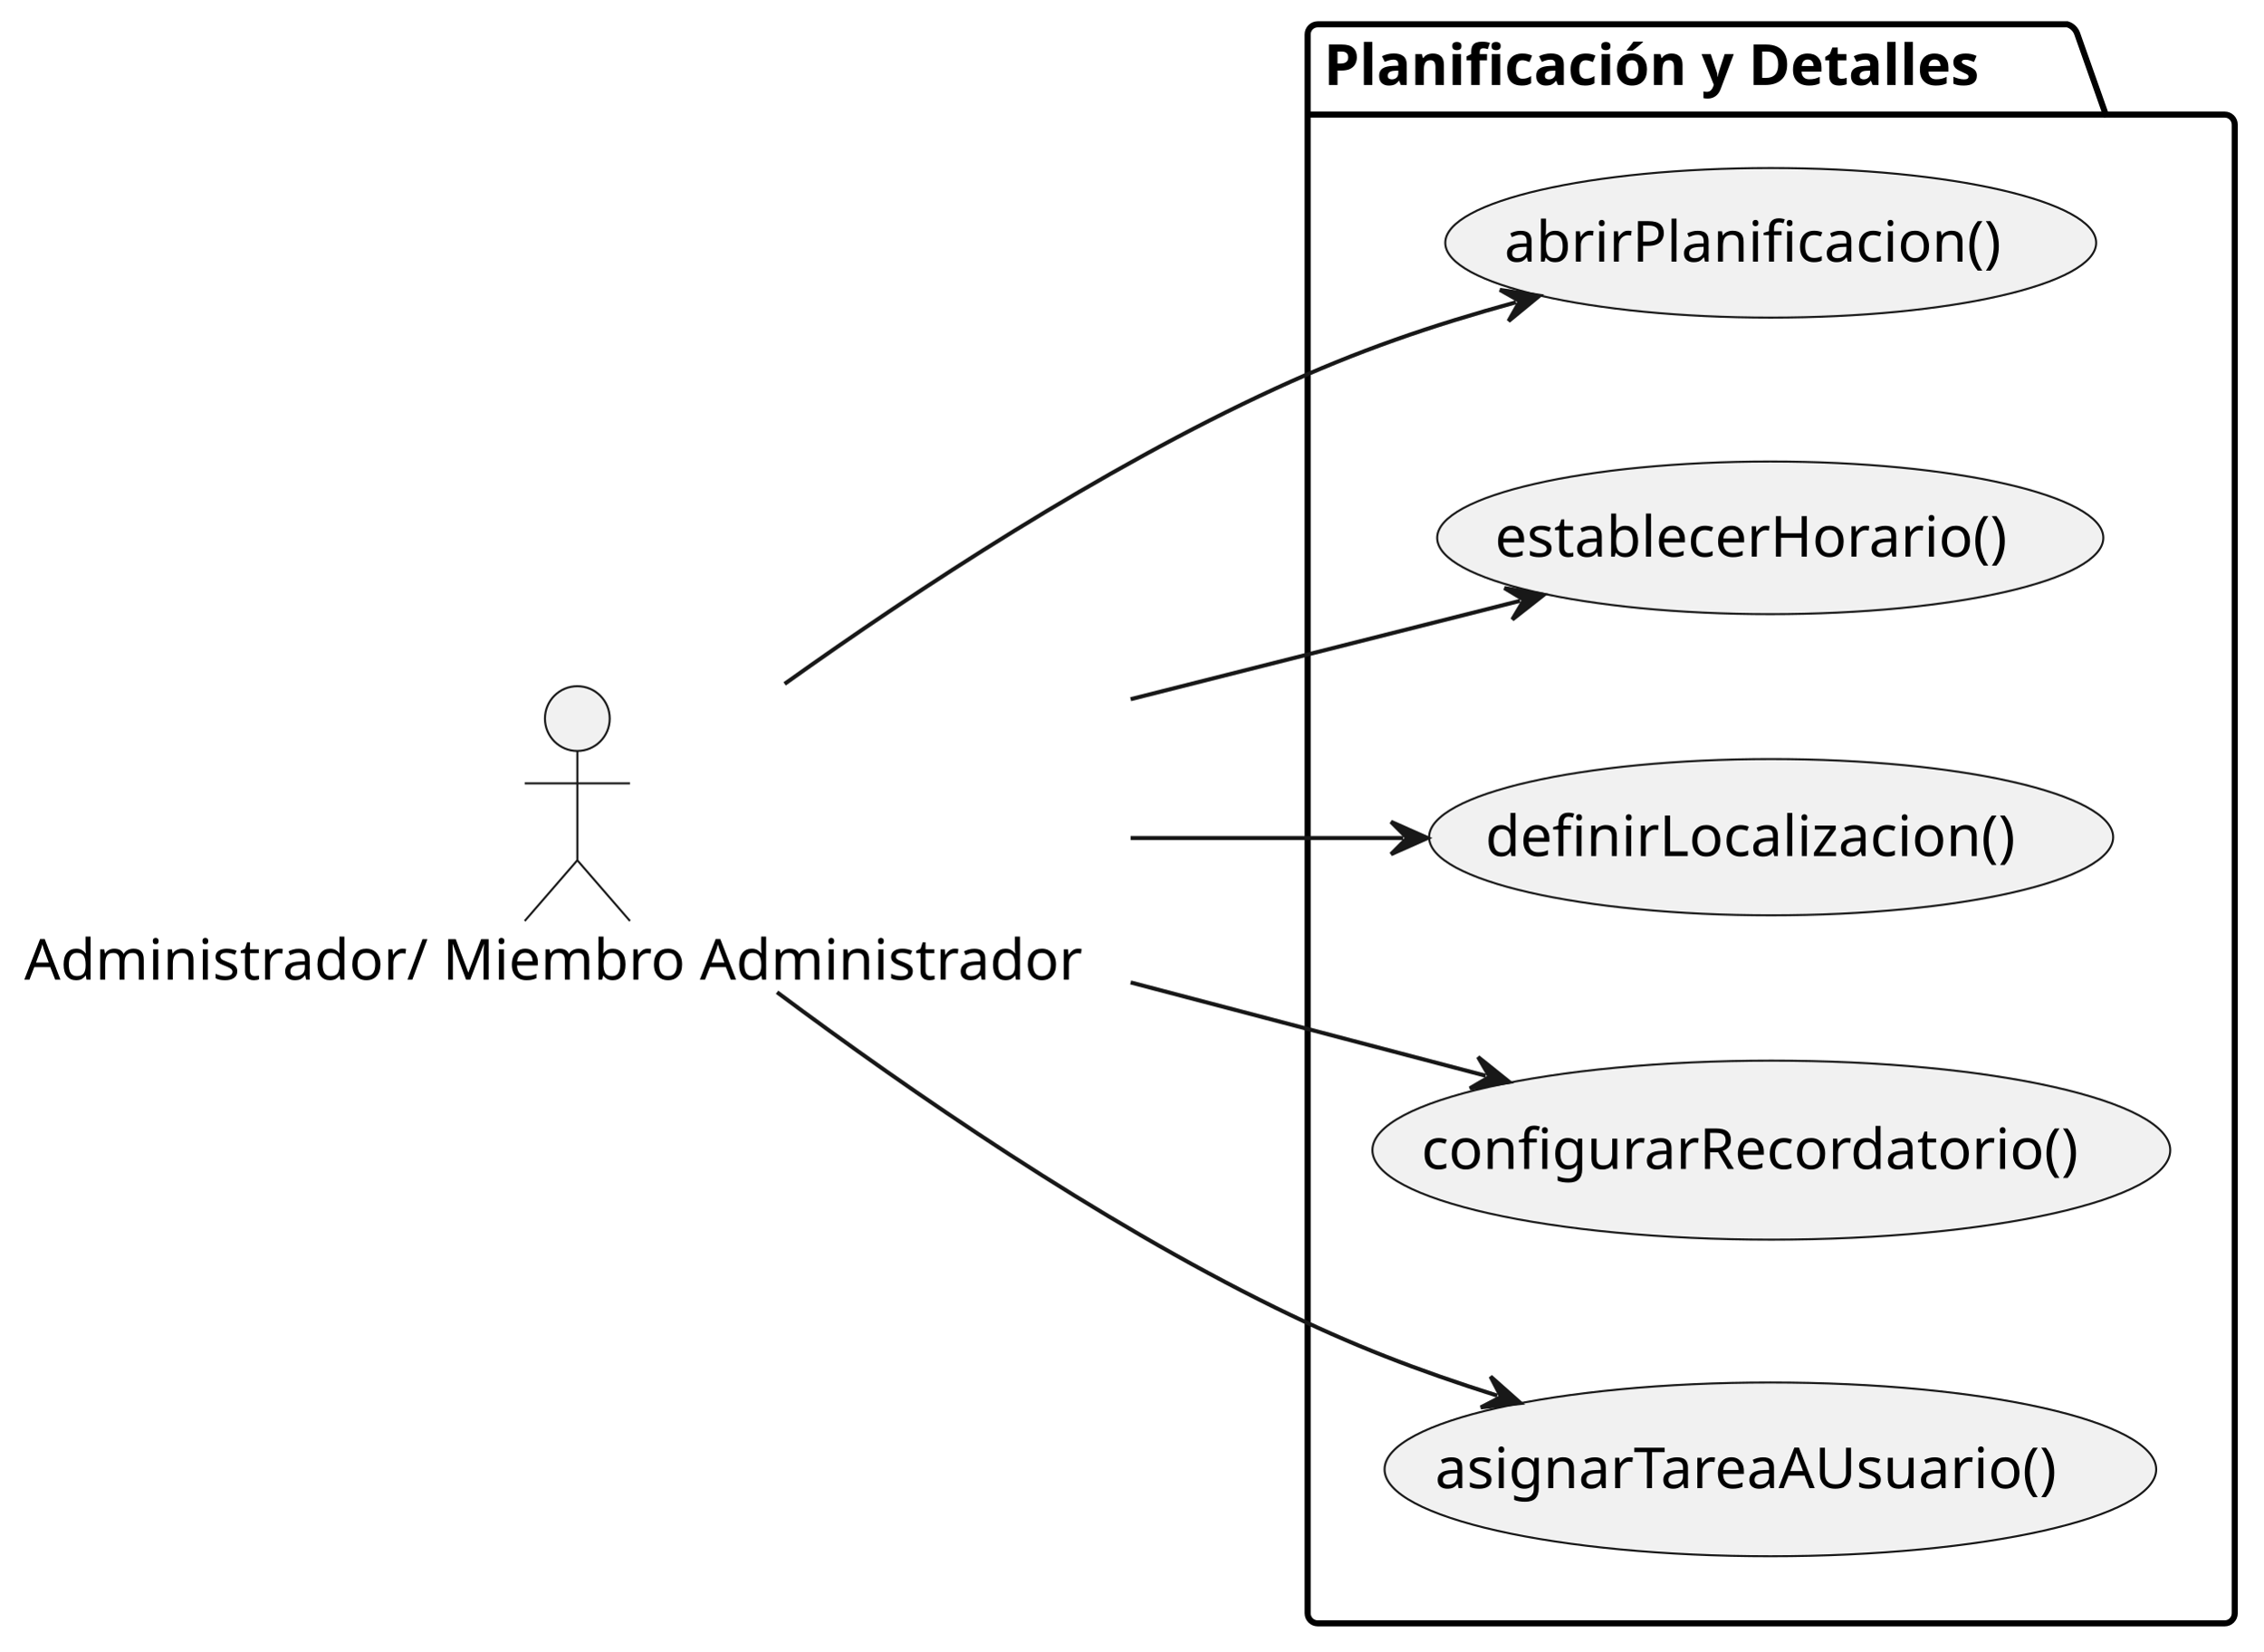
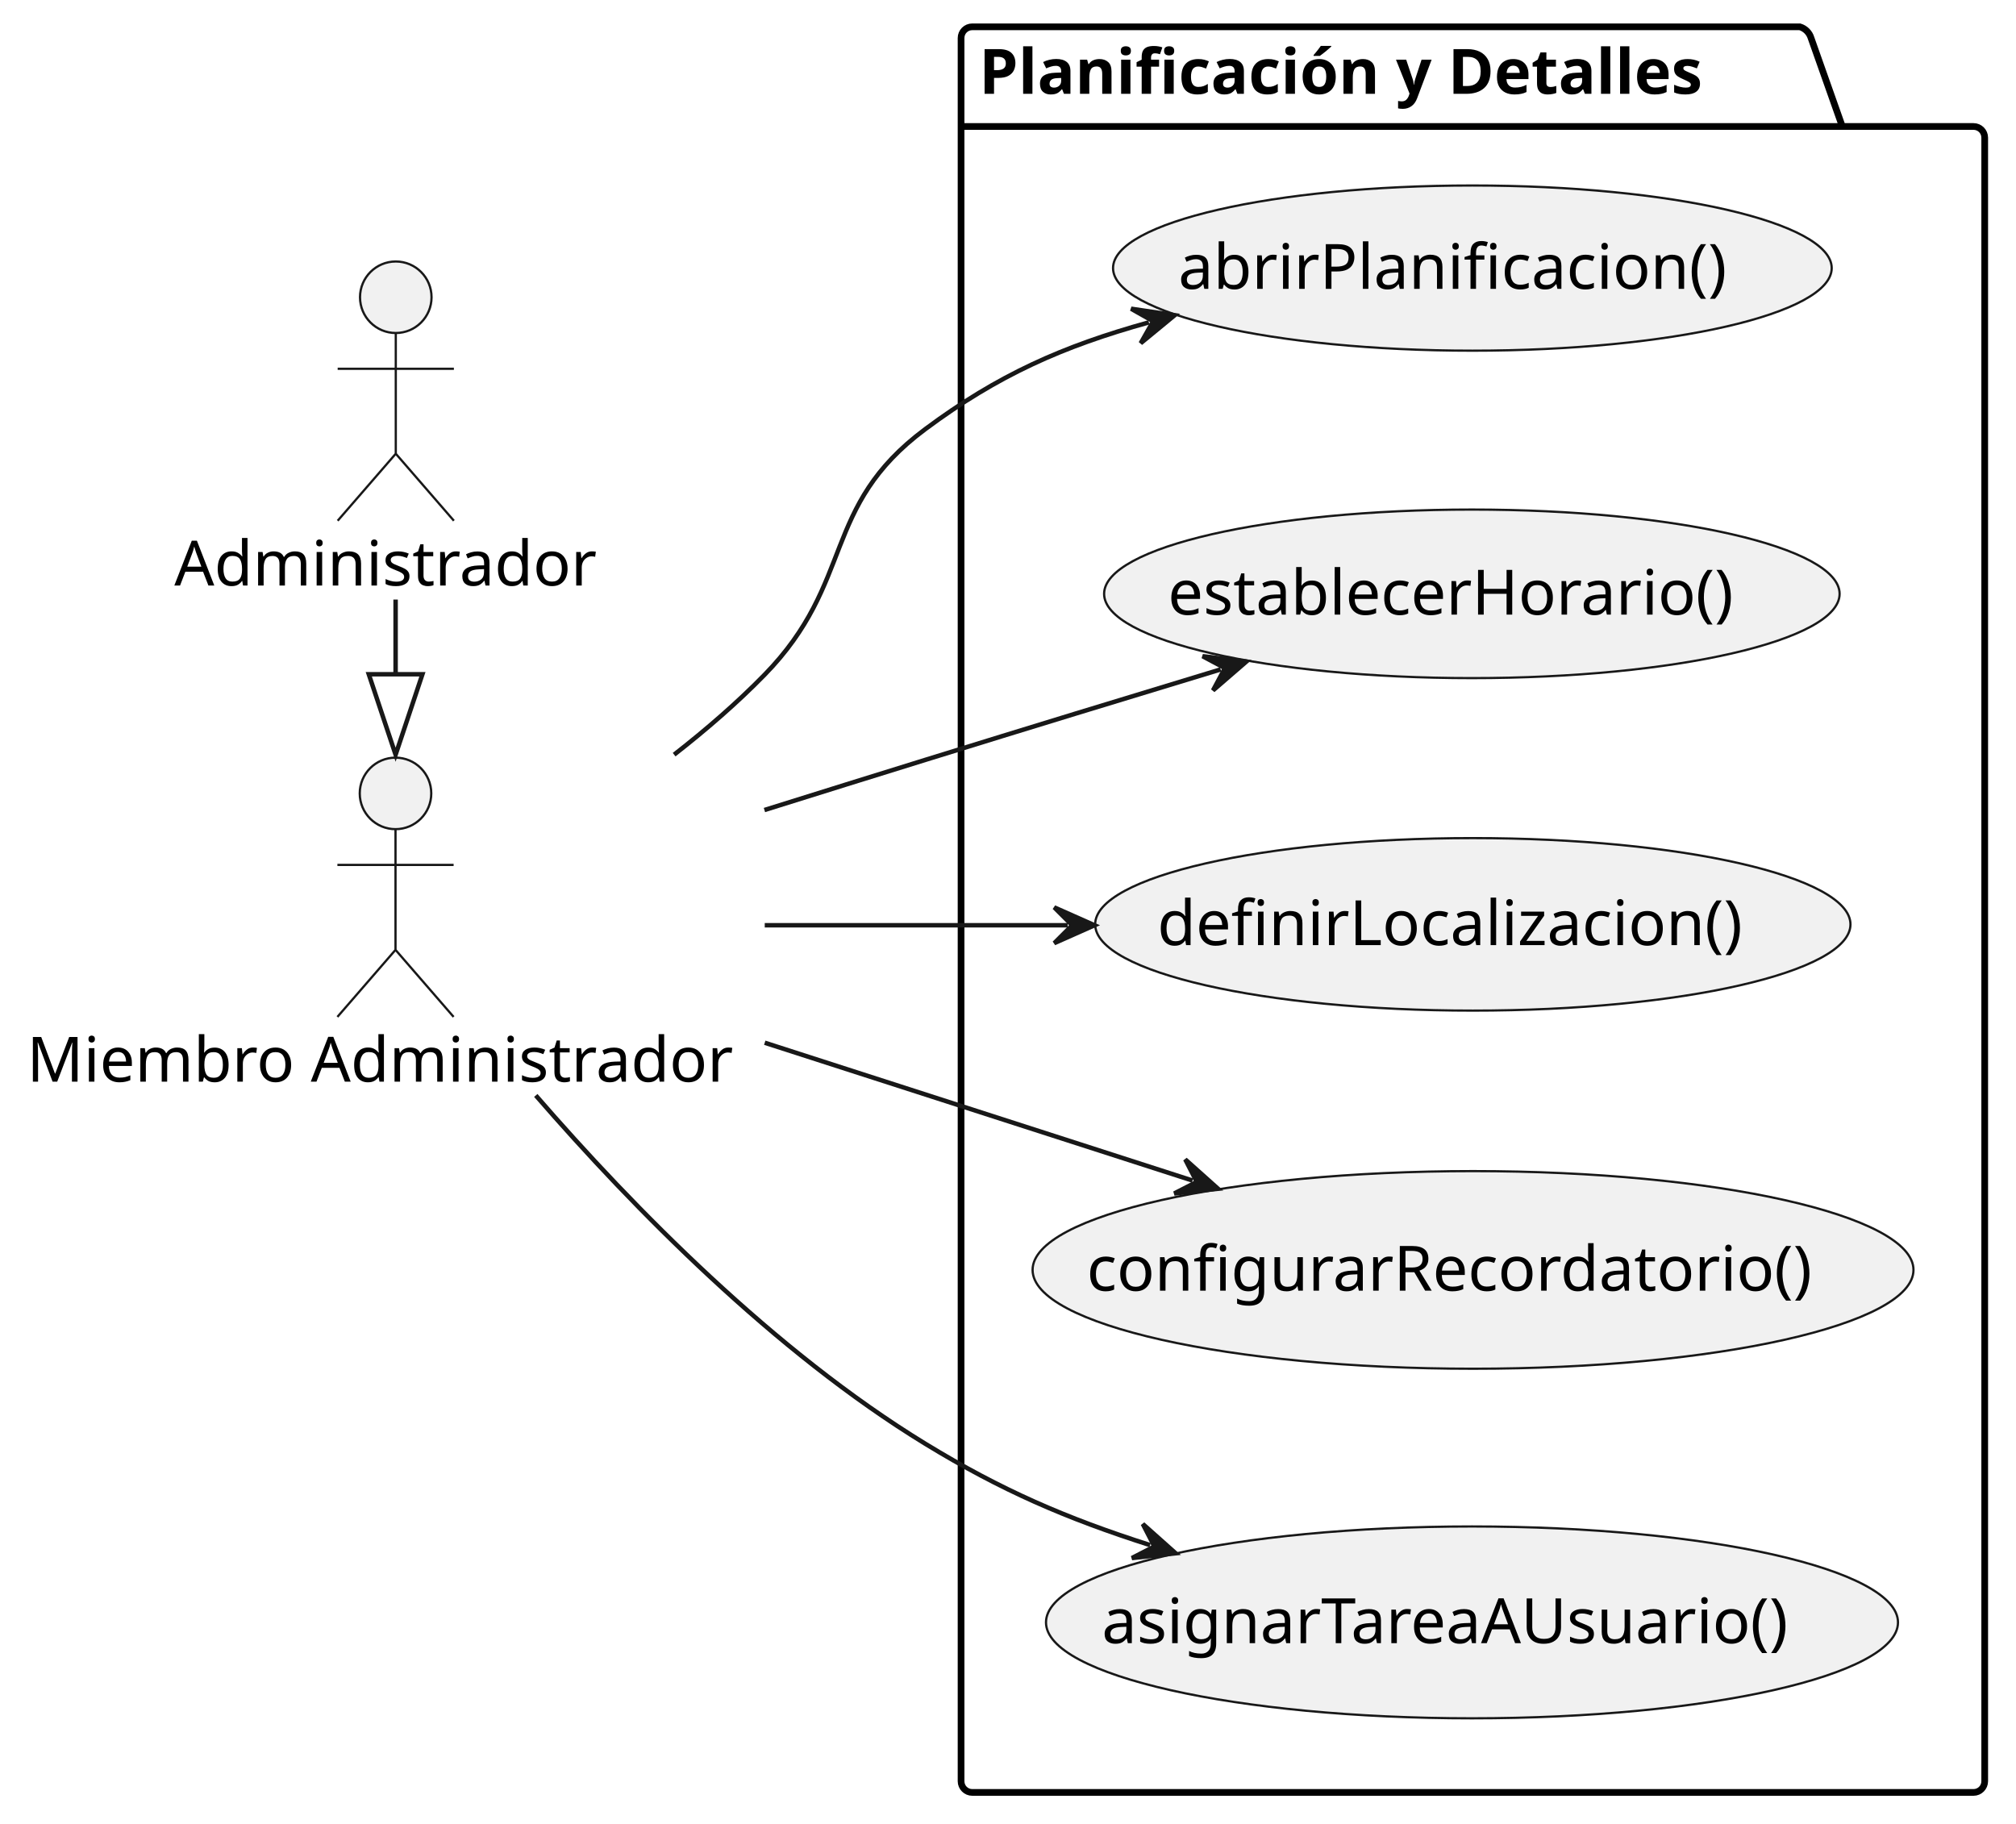
- <svg xmlns="http://www.w3.org/2000/svg" contentStyleType="text/css" data-diagram-type="DESCRIPTION" height="408px" preserveAspectRatio="none" style="width:559px;height:408px;background:#FFFFFF;" version="1.1" viewBox="0 0 559 408" width="559px" zoomAndPan="magnify">
+ <svg xmlns="http://www.w3.org/2000/svg" contentStyleType="text/css" data-diagram-type="DESCRIPTION" height="408px" preserveAspectRatio="none" style="width:451px;height:408px;background:#FFFFFF;" version="1.1" viewBox="0 0 451 408" width="451px" zoomAndPan="magnify">
  <defs />
  <g>
-     <g class="cluster" data-entity="Planificaci.n y Detalles" data-source-line="4" data-uid="ent0003" id="cluster_Planificaci.n y Detalles">
-       <path d="M325.5,6 L510.647,6 A3.75,3.75 0 0 1 513.146,8.5 L520.146,28.297 L549.5,28.297 A2.5,2.5 0 0 1 552,30.797 L552,398.5 A2.5,2.5 0 0 1 549.5,401 L325.5,401 A2.5,2.5 0 0 1 323,398.5 L323,8.5 A2.5,2.5 0 0 1 325.5,6" fill="none" style="stroke:#000000;stroke-width:1.5;" />
-       <line style="stroke:#000000;stroke-width:1.5;" x1="323" x2="520.146" y1="28.297" y2="28.297" />
-       <text fill="#000000" font-family="sans-serif" font-size="14" font-weight="bold" lengthAdjust="spacing" textLength="184.147" x="327" y="20.995">Planificación y Detalles</text>
+     <g class="cluster" data-entity="Planificaci.n y Detalles" data-source-line="8" data-uid="ent0005" id="cluster_Planificaci.n y Detalles">
+       <path d="M217.5,6 L402.647,6 A3.75,3.75 0 0 1 405.147,8.5 L412.147,28.297 L441.5,28.297 A2.5,2.5 0 0 1 444,30.797 L444,398.5 A2.5,2.5 0 0 1 441.5,401 L217.5,401 A2.5,2.5 0 0 1 215,398.5 L215,8.5 A2.5,2.5 0 0 1 217.5,6" fill="none" style="stroke:#000000;stroke-width:1.5;" />
+       <line style="stroke:#000000;stroke-width:1.5;" x1="215" x2="412.147" y1="28.297" y2="28.297" />
+       <text fill="#000000" font-family="sans-serif" font-size="14" font-weight="bold" lengthAdjust="spacing" textLength="184.147" x="219" y="20.995">Planificación y Detalles</text>
    </g>
-     <g class="entity" data-entity="UC_D1" data-source-line="5" data-uid="ent0004" id="entity_UC_D1">
-       <ellipse cx="437.386" cy="59.977" fill="#F1F1F1" rx="80.386" ry="18.477" style="stroke:#181818;stroke-width:0.5;" />
-       <text fill="#000000" font-family="sans-serif" font-size="14" lengthAdjust="spacing" textLength="131.585" x="371.593" y="64.626">abrirPlanificacion()</text>
+     <g class="entity" data-entity="UC_D1" data-source-line="9" data-uid="ent0006" id="entity_UC_D1">
+       <ellipse cx="329.386" cy="59.977" fill="#F1F1F1" rx="80.386" ry="18.477" style="stroke:#181818;stroke-width:0.5;" />
+       <text fill="#000000" font-family="sans-serif" font-size="14" lengthAdjust="spacing" textLength="131.585" x="263.593" y="64.626">abrirPlanificacion()</text>
    </g>
-     <g class="entity" data-entity="UC_D2" data-source-line="6" data-uid="ent0005" id="entity_UC_D2">
-       <ellipse cx="437.269" cy="132.854" fill="#F1F1F1" rx="82.269" ry="18.854" style="stroke:#181818;stroke-width:0.5;" />
-       <text fill="#000000" font-family="sans-serif" font-size="14" lengthAdjust="spacing" textLength="135.994" x="369.272" y="137.502">establecerHorario()</text>
+     <g class="entity" data-entity="UC_D2" data-source-line="10" data-uid="ent0007" id="entity_UC_D2">
+       <ellipse cx="329.269" cy="132.854" fill="#F1F1F1" rx="82.269" ry="18.854" style="stroke:#181818;stroke-width:0.5;" />
+       <text fill="#000000" font-family="sans-serif" font-size="14" lengthAdjust="spacing" textLength="135.994" x="261.272" y="137.502">establecerHorario()</text>
    </g>
-     <g class="entity" data-entity="UC_D3" data-source-line="7" data-uid="ent0006" id="entity_UC_D3">
-       <ellipse cx="437.484" cy="206.797" fill="#F1F1F1" rx="84.484" ry="19.297" style="stroke:#181818;stroke-width:0.5;" />
-       <text fill="#000000" font-family="sans-serif" font-size="14" lengthAdjust="spacing" textLength="141.135" x="366.917" y="211.445">definirLocalizacion()</text>
+     <g class="entity" data-entity="UC_D3" data-source-line="11" data-uid="ent0008" id="entity_UC_D3">
+       <ellipse cx="329.484" cy="206.797" fill="#F1F1F1" rx="84.484" ry="19.297" style="stroke:#181818;stroke-width:0.5;" />
+       <text fill="#000000" font-family="sans-serif" font-size="14" lengthAdjust="spacing" textLength="141.135" x="258.917" y="211.445">definirLocalizacion()</text>
    </g>
-     <g class="entity" data-entity="UC_D4" data-source-line="8" data-uid="ent0007" id="entity_UC_D4">
-       <ellipse cx="437.533" cy="284.107" fill="#F1F1F1" rx="98.533" ry="22.107" style="stroke:#181818;stroke-width:0.5;" />
-       <text fill="#000000" font-family="sans-serif" font-size="14" lengthAdjust="spacing" textLength="172.819" x="351.123" y="288.755">configurarRecordatorio()</text>
+     <g class="entity" data-entity="UC_D4" data-source-line="12" data-uid="ent0009" id="entity_UC_D4">
+       <ellipse cx="329.533" cy="284.107" fill="#F1F1F1" rx="98.533" ry="22.107" style="stroke:#181818;stroke-width:0.5;" />
+       <text fill="#000000" font-family="sans-serif" font-size="14" lengthAdjust="spacing" textLength="172.819" x="243.123" y="288.755">configurarRecordatorio()</text>
    </g>
-     <g class="entity" data-entity="UC_D5" data-source-line="9" data-uid="ent0008" id="entity_UC_D5">
-       <ellipse cx="437.3" cy="362.96" fill="#F1F1F1" rx="95.3" ry="21.46" style="stroke:#181818;stroke-width:0.5;" />
-       <text fill="#000000" font-family="sans-serif" font-size="14" lengthAdjust="spacing" textLength="165.642" x="354.479" y="367.608">asignarTareaAUsuario()</text>
+     <g class="entity" data-entity="UC_D5" data-source-line="13" data-uid="ent0010" id="entity_UC_D5">
+       <ellipse cx="329.3" cy="362.96" fill="#F1F1F1" rx="95.3" ry="21.46" style="stroke:#181818;stroke-width:0.5;" />
+       <text fill="#000000" font-family="sans-serif" font-size="14" lengthAdjust="spacing" textLength="165.642" x="246.479" y="367.608">asignarTareaAUsuario()</text>
    </g>
-     <g class="entity" data-entity="Admin" data-source-line="2" data-uid="ent0002" id="entity_Admin">
-       <ellipse cx="142.602" cy="177.5" fill="#F1F1F1" rx="8" ry="8" style="stroke:#181818;stroke-width:0.5;" />
-       <path d="M142.602,185.5 L142.602,212.5 M129.602,193.5 L155.602,193.5 M142.602,212.5 L129.602,227.5 M142.602,212.5 L155.602,227.5" fill="none" style="stroke:#181818;stroke-width:0.5;" />
-       <text fill="#000000" font-family="sans-serif" font-size="14" lengthAdjust="spacing" textLength="273.205" x="6" y="241.995">Administrador/ Miembro Administrador</text>
+     <g class="entity" data-entity="Admin" data-source-line="3" data-uid="ent0002" id="entity_Admin">
+       <ellipse cx="88.54" cy="66.5" fill="#F1F1F1" rx="8" ry="8" style="stroke:#181818;stroke-width:0.5;" />
+       <path d="M88.54,74.5 L88.54,101.5 M75.54,82.5 L101.54,82.5 M88.54,101.5 L75.54,116.5 M88.54,101.5 L101.54,116.5" fill="none" style="stroke:#181818;stroke-width:0.5;" />
+       <text fill="#000000" font-family="sans-serif" font-size="14" lengthAdjust="spacing" textLength="99.08" x="39" y="130.995">Administrador</text>
    </g>
-     <g class="link" data-entity-1="Admin" data-entity-2="UC_D1" data-source-line="12" data-uid="lnk9" id="link_Admin_UC_D1">
-       <path d="M193.81,168.93 C226.86,145.35 271.83,115.87 315,96 C335.59,86.53 353.486,80.447 374.456,74.657" fill="none" id="Admin-to-UC_D1" style="stroke:#181818;stroke-width:1;" />
-       <polygon fill="#181818" points="380.24,73.06,370.5,71.6,375.42,74.391,372.629,79.311,380.24,73.06" style="stroke:#181818;stroke-width:1;" />
+     <g class="entity" data-entity="MiemAdmin" data-source-line="4" data-uid="ent0003" id="entity_MiemAdmin">
+       <ellipse cx="88.479" cy="177.5" fill="#F1F1F1" rx="8" ry="8" style="stroke:#181818;stroke-width:0.5;" />
+       <path d="M88.479,185.5 L88.479,212.5 M75.479,193.5 L101.479,193.5 M88.479,212.5 L75.479,227.5 M88.479,212.5 L101.479,227.5" fill="none" style="stroke:#181818;stroke-width:0.5;" />
+       <text fill="#000000" font-family="sans-serif" font-size="14" lengthAdjust="spacing" textLength="164.958" x="6" y="241.995">Miembro Administrador</text>
    </g>
-     <g class="link" data-entity-1="Admin" data-entity-2="UC_D2" data-source-line="13" data-uid="lnk10" id="link_Admin_UC_D2">
-       <path d="M279.28,172.71 C315.35,163.6 346.482,155.728 375.492,148.408" fill="none" id="Admin-to-UC_D2" style="stroke:#181818;stroke-width:1;" />
-       <polygon fill="#181818" points="381.31,146.94,371.605,145.263,376.462,148.163,373.562,153.02,381.31,146.94" style="stroke:#181818;stroke-width:1;" />
+     <g class="link" data-entity-1="Admin" data-entity-2="MiemAdmin" data-source-line="6" data-uid="lnk4" id="link_Admin_MiemAdmin">
+       <path d="M88.5,134.13 C88.5,145.7 88.5,139.27 88.5,150.84" fill="none" id="Admin-to-MiemAdmin" style="stroke:#181818;stroke-width:1;" />
+       <polygon fill="none" points="88.5,168.84,94.5,150.84,82.5,150.84,88.5,168.84" style="stroke:#181818;stroke-width:1;" />
    </g>
-     <g class="link" data-entity-1="Admin" data-entity-2="UC_D3" data-source-line="14" data-uid="lnk11" id="link_Admin_UC_D3">
-       <path d="M279.28,207 C304.28,207 323.7,207 346.6,207" fill="none" id="Admin-to-UC_D3" style="stroke:#181818;stroke-width:1;" />
-       <polygon fill="#181818" points="352.6,207,343.6,203,347.6,207,343.6,211,352.6,207" style="stroke:#181818;stroke-width:1;" />
+     <g class="link" data-entity-1="MiemAdmin" data-entity-2="UC_D1" data-source-line="16" data-uid="lnk11" id="link_MiemAdmin_UC_D1">
+       <path d="M150.81,168.83 C157.96,163.25 164.88,157.26 171,151 C191.42,130.11 183.56,113.44 207,96 C223.24,83.92 237.718,77.474 257.008,72.124" fill="none" id="MiemAdmin-to-UC_D1" style="stroke:#181818;stroke-width:1;" />
+       <polygon fill="#181818" points="262.79,70.52,253.048,69.071,257.972,71.856,255.186,76.78,262.79,70.52" style="stroke:#181818;stroke-width:1;" />
    </g>
-     <g class="link" data-entity-1="Admin" data-entity-2="UC_D4" data-source-line="15" data-uid="lnk12" id="link_Admin_UC_D4">
-       <path d="M279.28,242.68 C311.91,251.26 339.457,258.494 366.987,265.734" fill="none" id="Admin-to-UC_D4" style="stroke:#181818;stroke-width:1;" />
-       <polygon fill="#181818" points="372.79,267.26,365.103,261.103,367.954,265.988,363.069,268.839,372.79,267.26" style="stroke:#181818;stroke-width:1;" />
+     <g class="link" data-entity-1="MiemAdmin" data-entity-2="UC_D2" data-source-line="17" data-uid="lnk12" id="link_MiemAdmin_UC_D2">
+       <path d="M171.01,181.22 C183.07,177.44 195.36,173.61 207,170 C230.59,162.69 251.059,156.442 273.069,149.762" fill="none" id="MiemAdmin-to-UC_D2" style="stroke:#181818;stroke-width:1;" />
+       <polygon fill="#181818" points="278.81,148.02,269.036,146.806,274.026,149.472,271.36,154.461,278.81,148.02" style="stroke:#181818;stroke-width:1;" />
    </g>
-     <g class="link" data-entity-1="Admin" data-entity-2="UC_D5" data-source-line="16" data-uid="lnk13" id="link_Admin_UC_D5">
-       <path d="M191.93,245.1 C225.12,269.83 270.96,301.38 315,323 C334.04,332.35 350.061,338.474 369.841,344.754" fill="none" id="Admin-to-UC_D5" style="stroke:#181818;stroke-width:1;" />
-       <polygon fill="#181818" points="375.56,346.57,368.192,340.034,370.794,345.057,365.772,347.659,375.56,346.57" style="stroke:#181818;stroke-width:1;" />
+     <g class="link" data-entity-1="MiemAdmin" data-entity-2="UC_D3" data-source-line="18" data-uid="lnk13" id="link_MiemAdmin_UC_D3">
+       <path d="M171.08,207 C194.88,207 214.92,207 238.85,207" fill="none" id="MiemAdmin-to-UC_D3" style="stroke:#181818;stroke-width:1;" />
+       <polygon fill="#181818" points="244.85,207,235.85,203,239.85,207,235.85,211,244.85,207" style="stroke:#181818;stroke-width:1;" />
+     </g>
+     <g class="link" data-entity-1="MiemAdmin" data-entity-2="UC_D4" data-source-line="19" data-uid="lnk14" id="link_MiemAdmin_UC_D4">
+       <path d="M171.08,233.28 C204.48,244.04 236.578,254.392 266.779,264.112" fill="none" id="MiemAdmin-to-UC_D4" style="stroke:#181818;stroke-width:1;" />
+       <polygon fill="#181818" points="272.49,265.95,265.148,259.385,267.73,264.418,262.697,267,272.49,265.95" style="stroke:#181818;stroke-width:1;" />
+     </g>
+     <g class="link" data-entity-1="MiemAdmin" data-entity-2="UC_D5" data-source-line="20" data-uid="lnk15" id="link_MiemAdmin_UC_D5">
+       <path d="M119.86,245.07 C141.74,270.28 173.24,302.37 207,323 C224.05,333.42 238.415,339.632 257.295,345.672" fill="none" id="MiemAdmin-to-UC_D5" style="stroke:#181818;stroke-width:1;" />
+       <polygon fill="#181818" points="263.01,347.5,255.657,340.948,258.248,345.976,253.219,348.567,263.01,347.5" style="stroke:#181818;stroke-width:1;" />
    </g>
  </g>
</svg>
